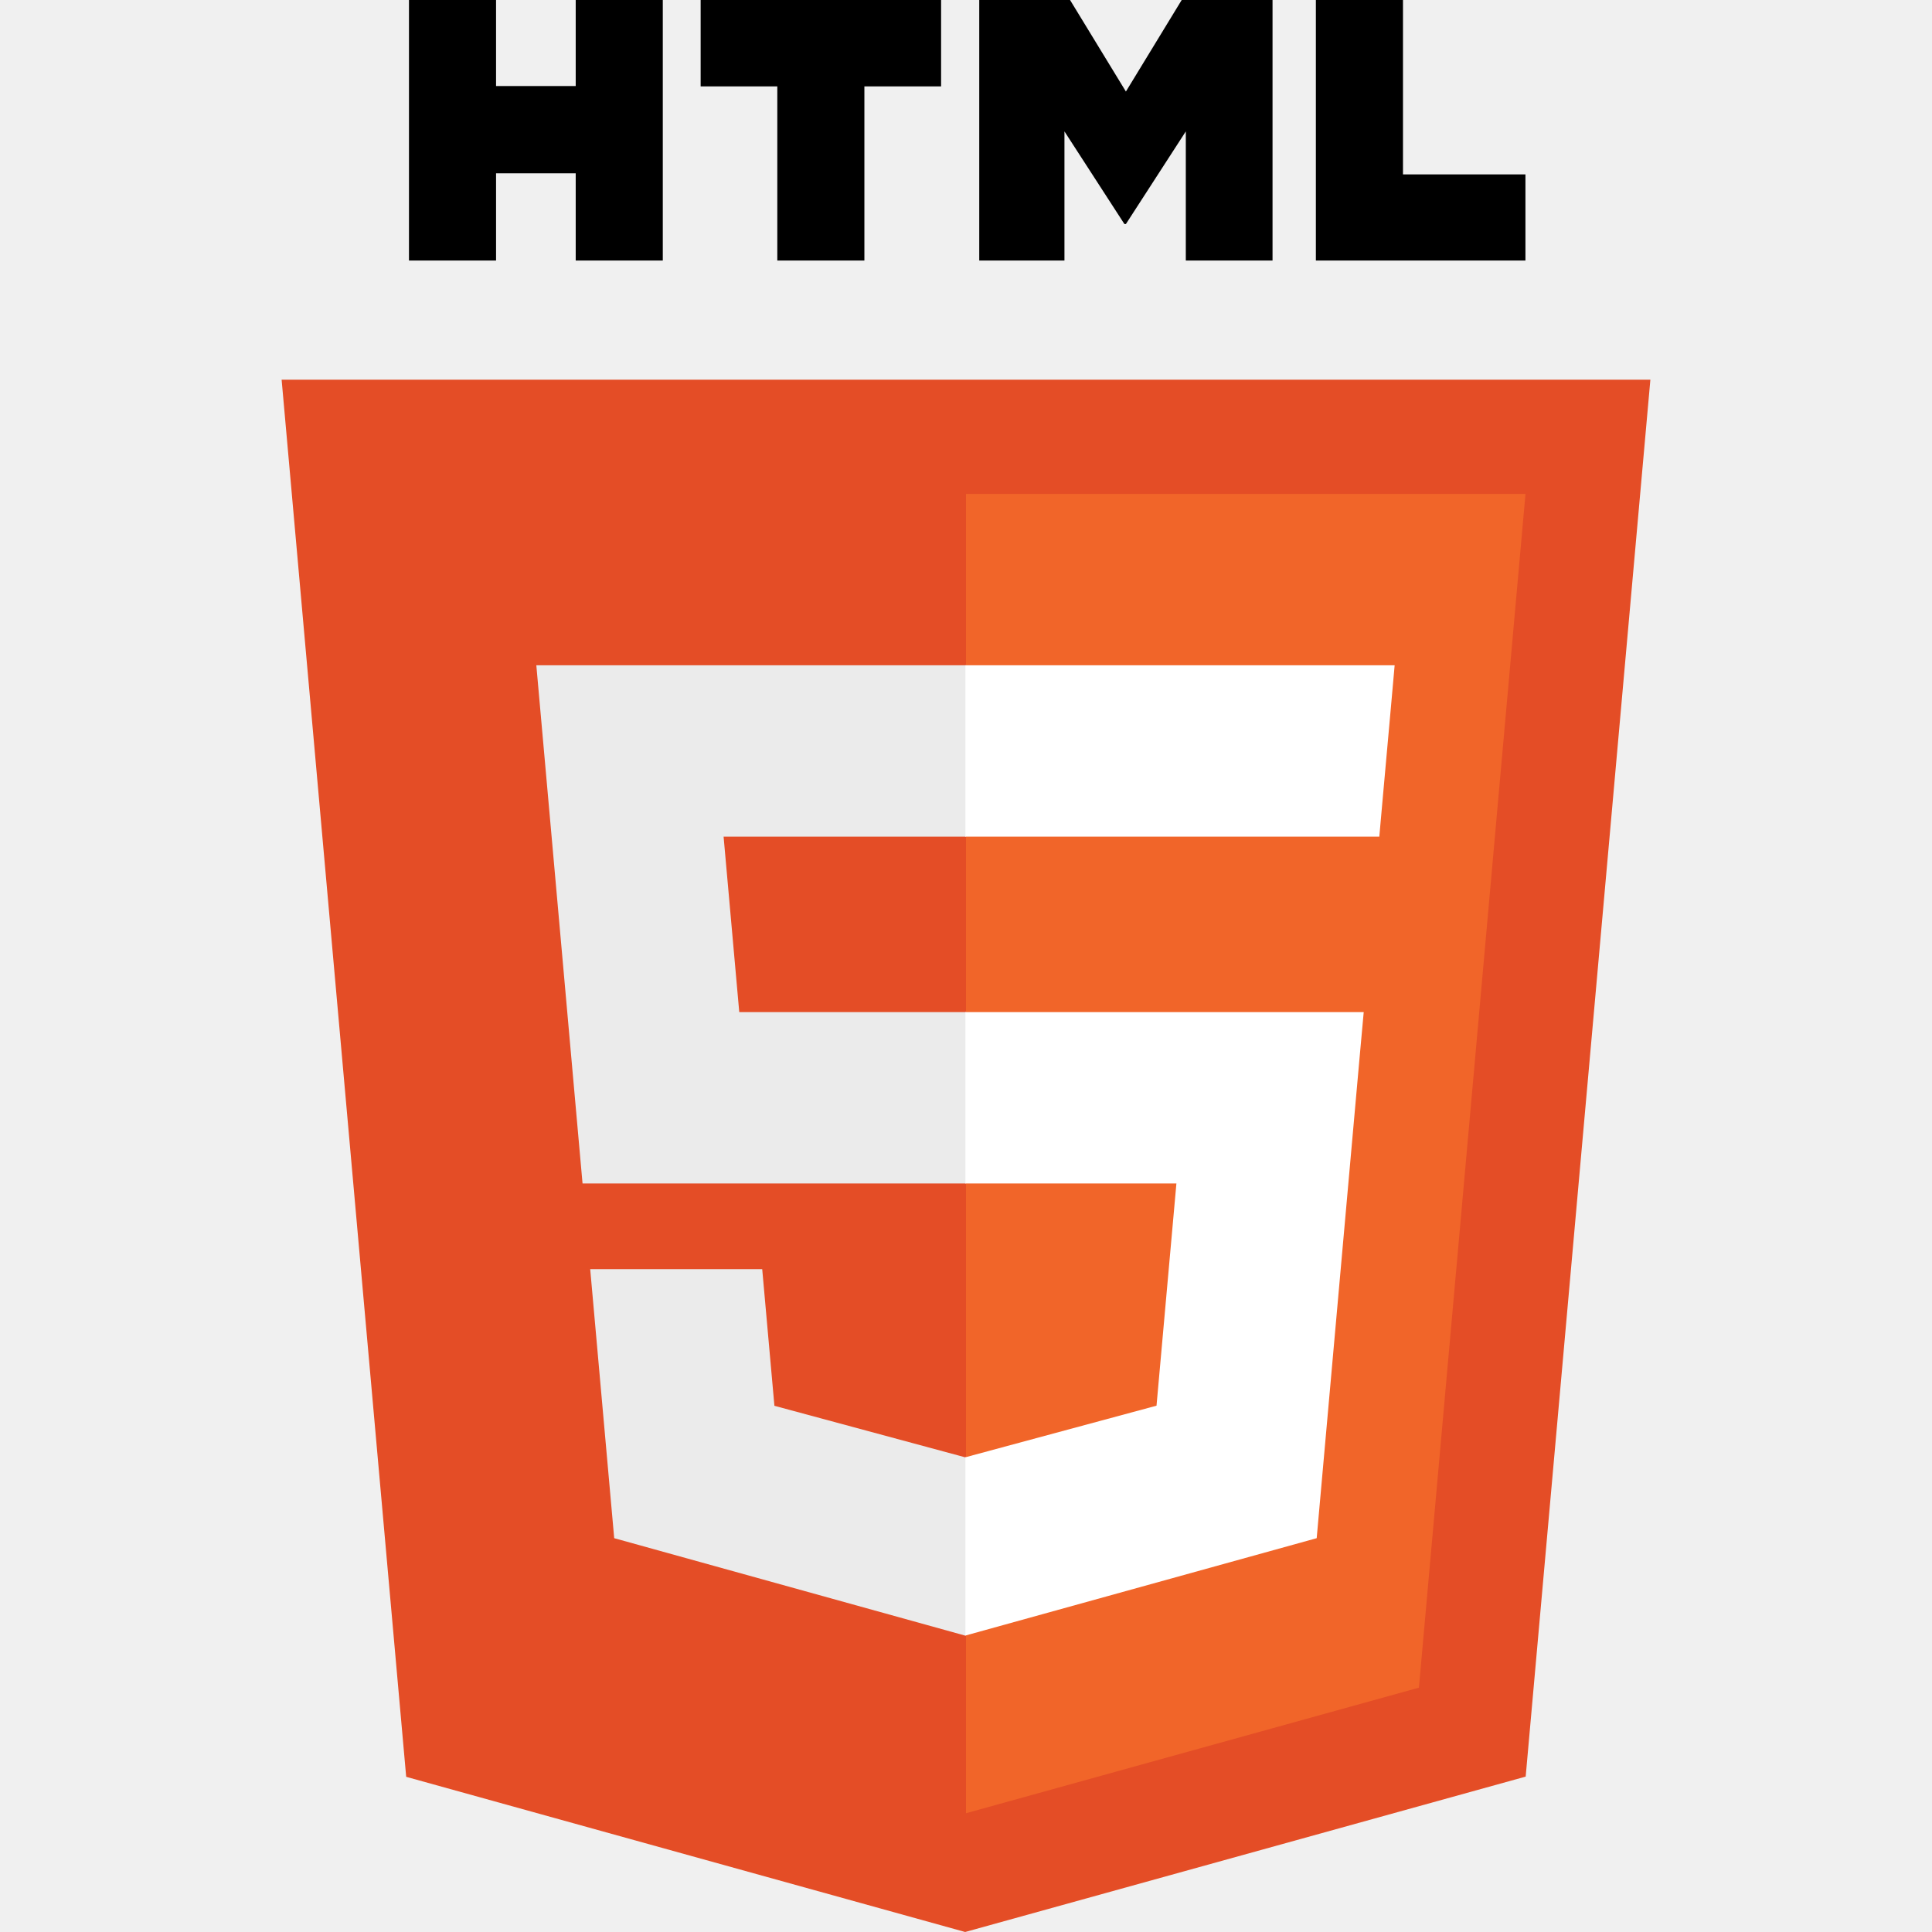
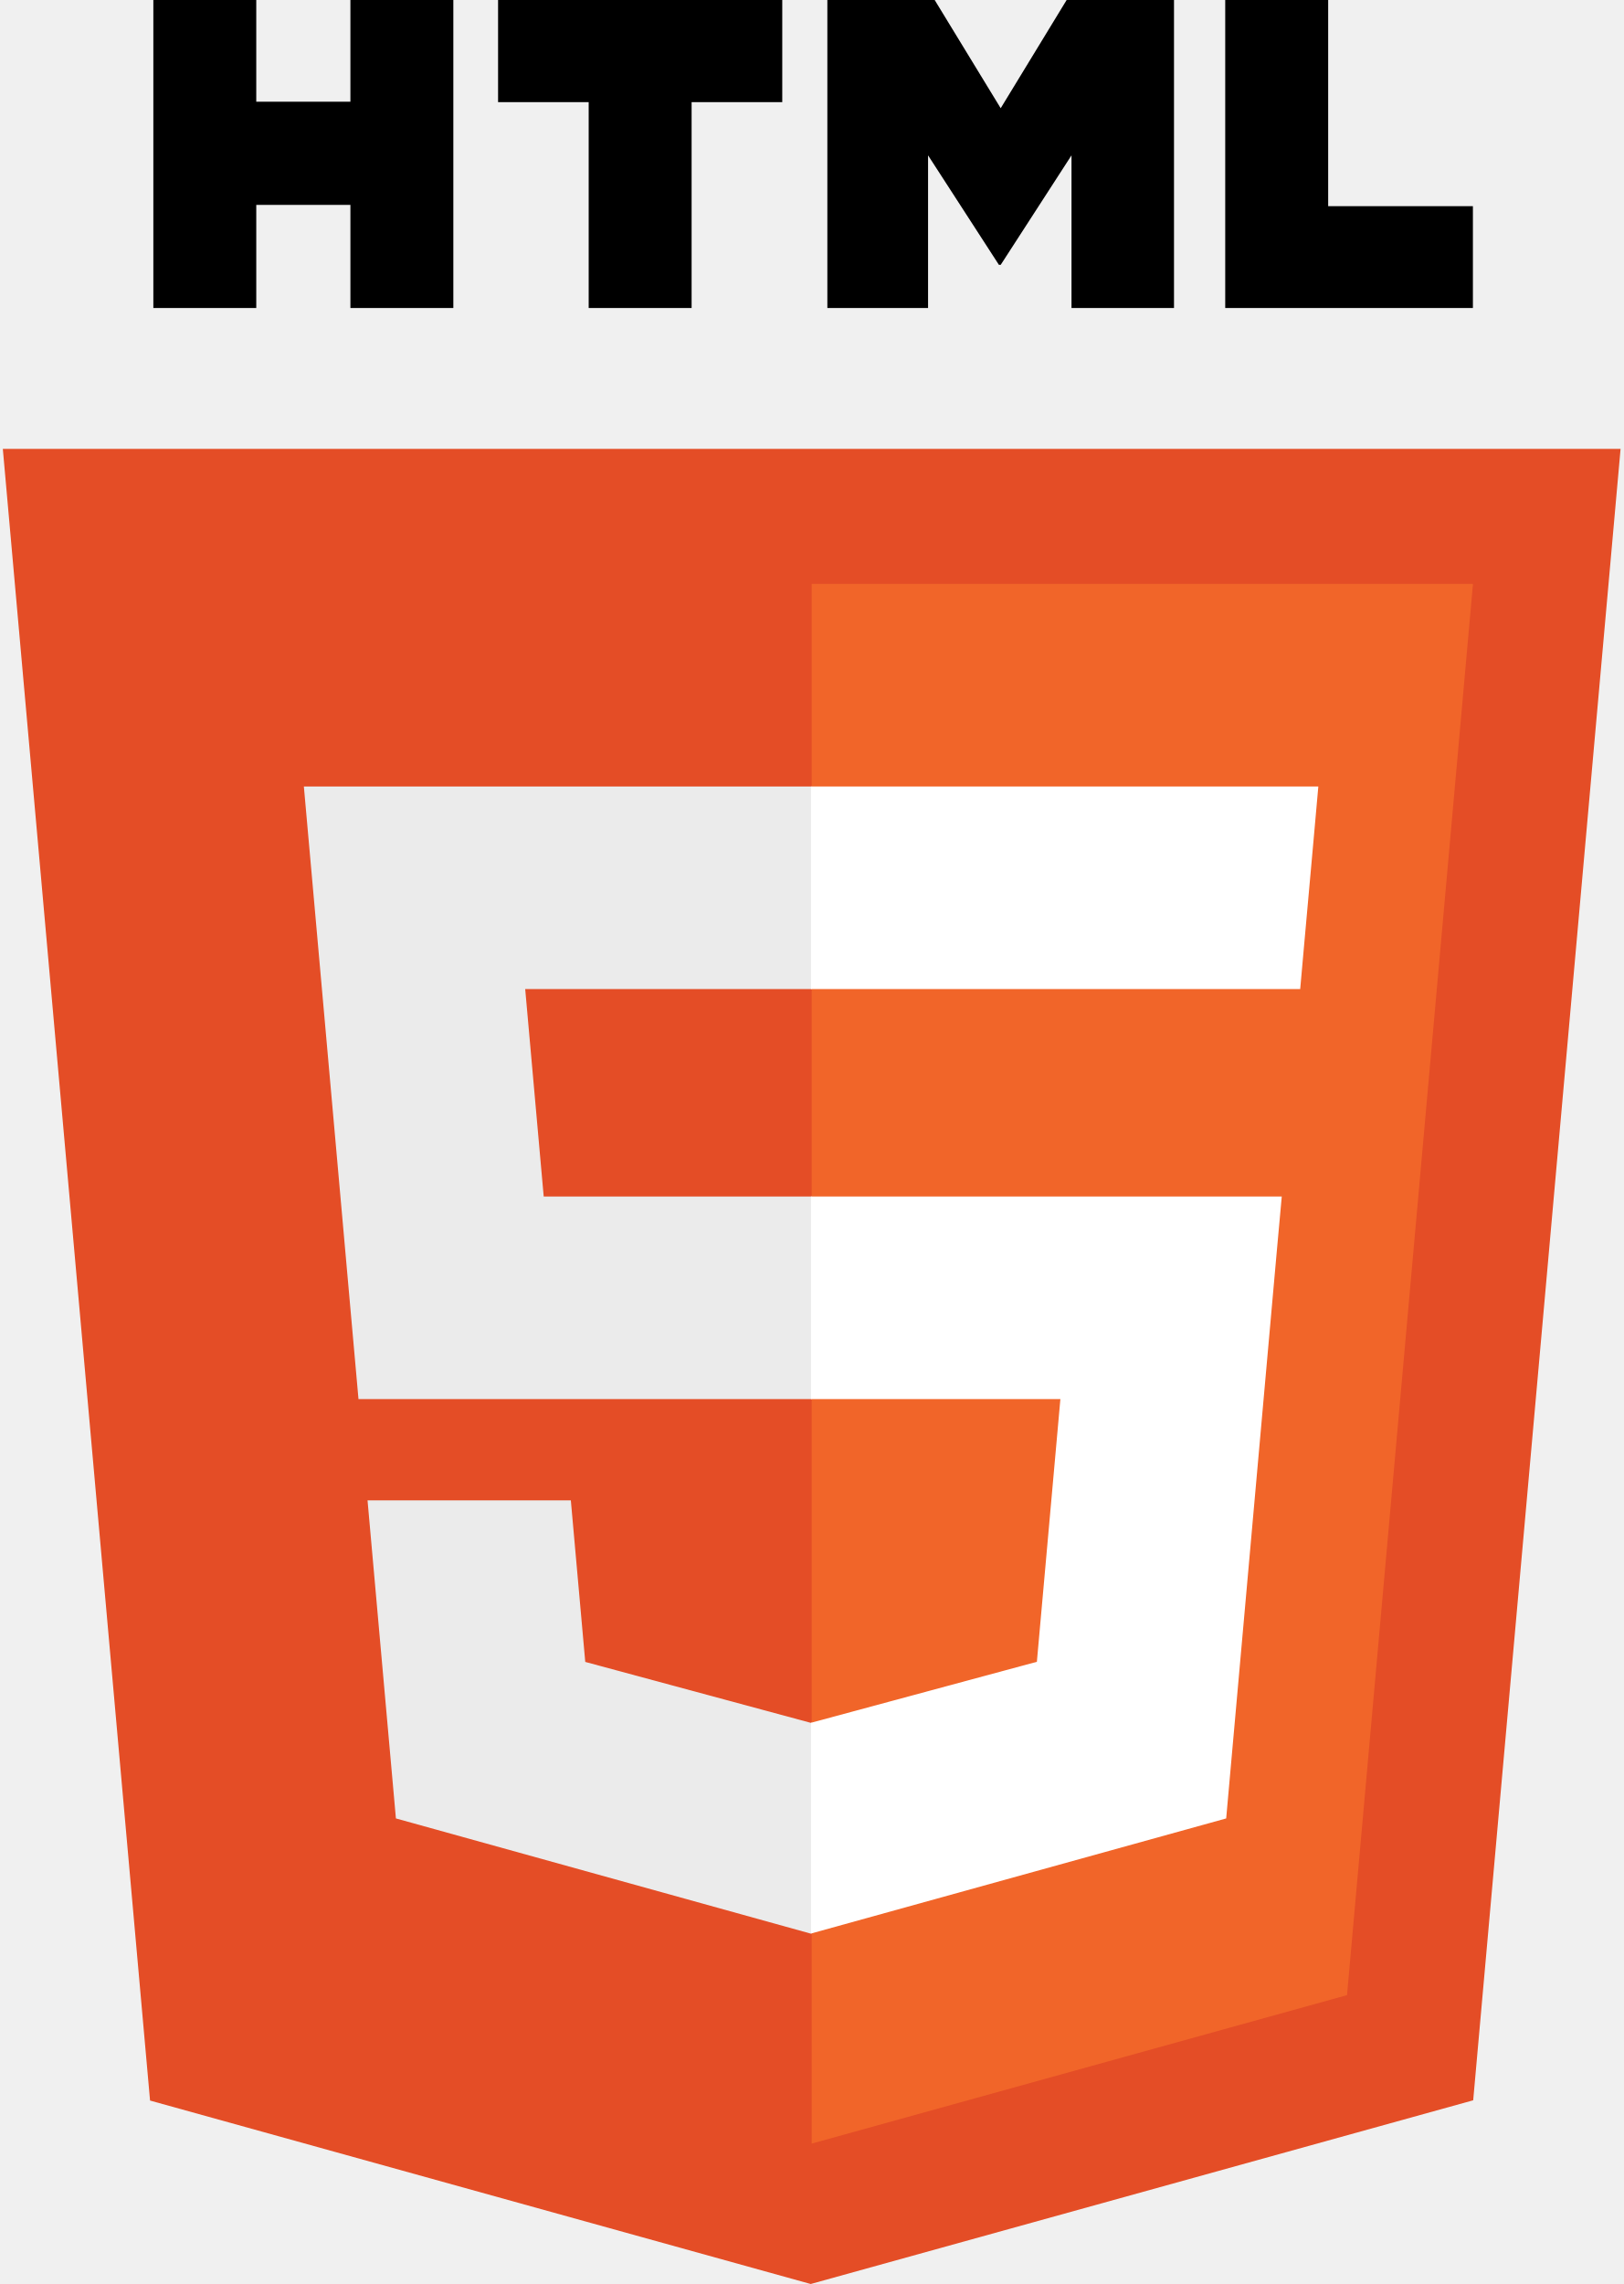
- <svg xmlns="http://www.w3.org/2000/svg" viewBox="0 0 512 512">
+ <svg xmlns="http://www.w3.org/2000/svg" viewBox="74 0 364 512">
  <path fill="#E44D26" d="M107.644 470.877 74.633 100.62h362.734l-33.046 370.199L255.778 512z" />
  <path fill="#F16529" d="m256 480.523 120.03-33.277 28.24-316.352H256z" />
  <path fill="#EBEBEB" d="M256 268.217h-60.09l-4.15-46.501H256v-45.411H142.132l1.087 12.183 11.161 125.139H256zM256 386.153l-.199.053-50.574-13.656-3.233-36.217h-45.585l6.362 71.301 93.02 25.823.209-.058z" />
  <path d="M108.382 0h23.077v22.8h21.11V0h23.078v69.044H152.57v-23.12h-21.11v23.12h-23.077V0zM205.994 22.896h-20.316V0h63.72v22.896h-20.325v46.148h-23.078V22.896zM259.511 0h24.063l14.802 24.26L313.163 0h24.072v69.044h-22.982V34.822l-15.877 24.549h-.397l-15.888-24.549v34.222h-22.58V0zM348.72 0h23.084v46.222h32.453v22.822H348.72V0z" />
  <path fill="#FFF" d="M255.843 268.217v45.41h55.918l-5.271 58.894-50.647 13.67v47.244l93.094-25.801.683-7.672 10.671-119.551 1.108-12.194h-12.237zM255.843 176.305V221.716h109.688l.911-10.207 2.069-23.021 1.086-12.183z" />
</svg>
